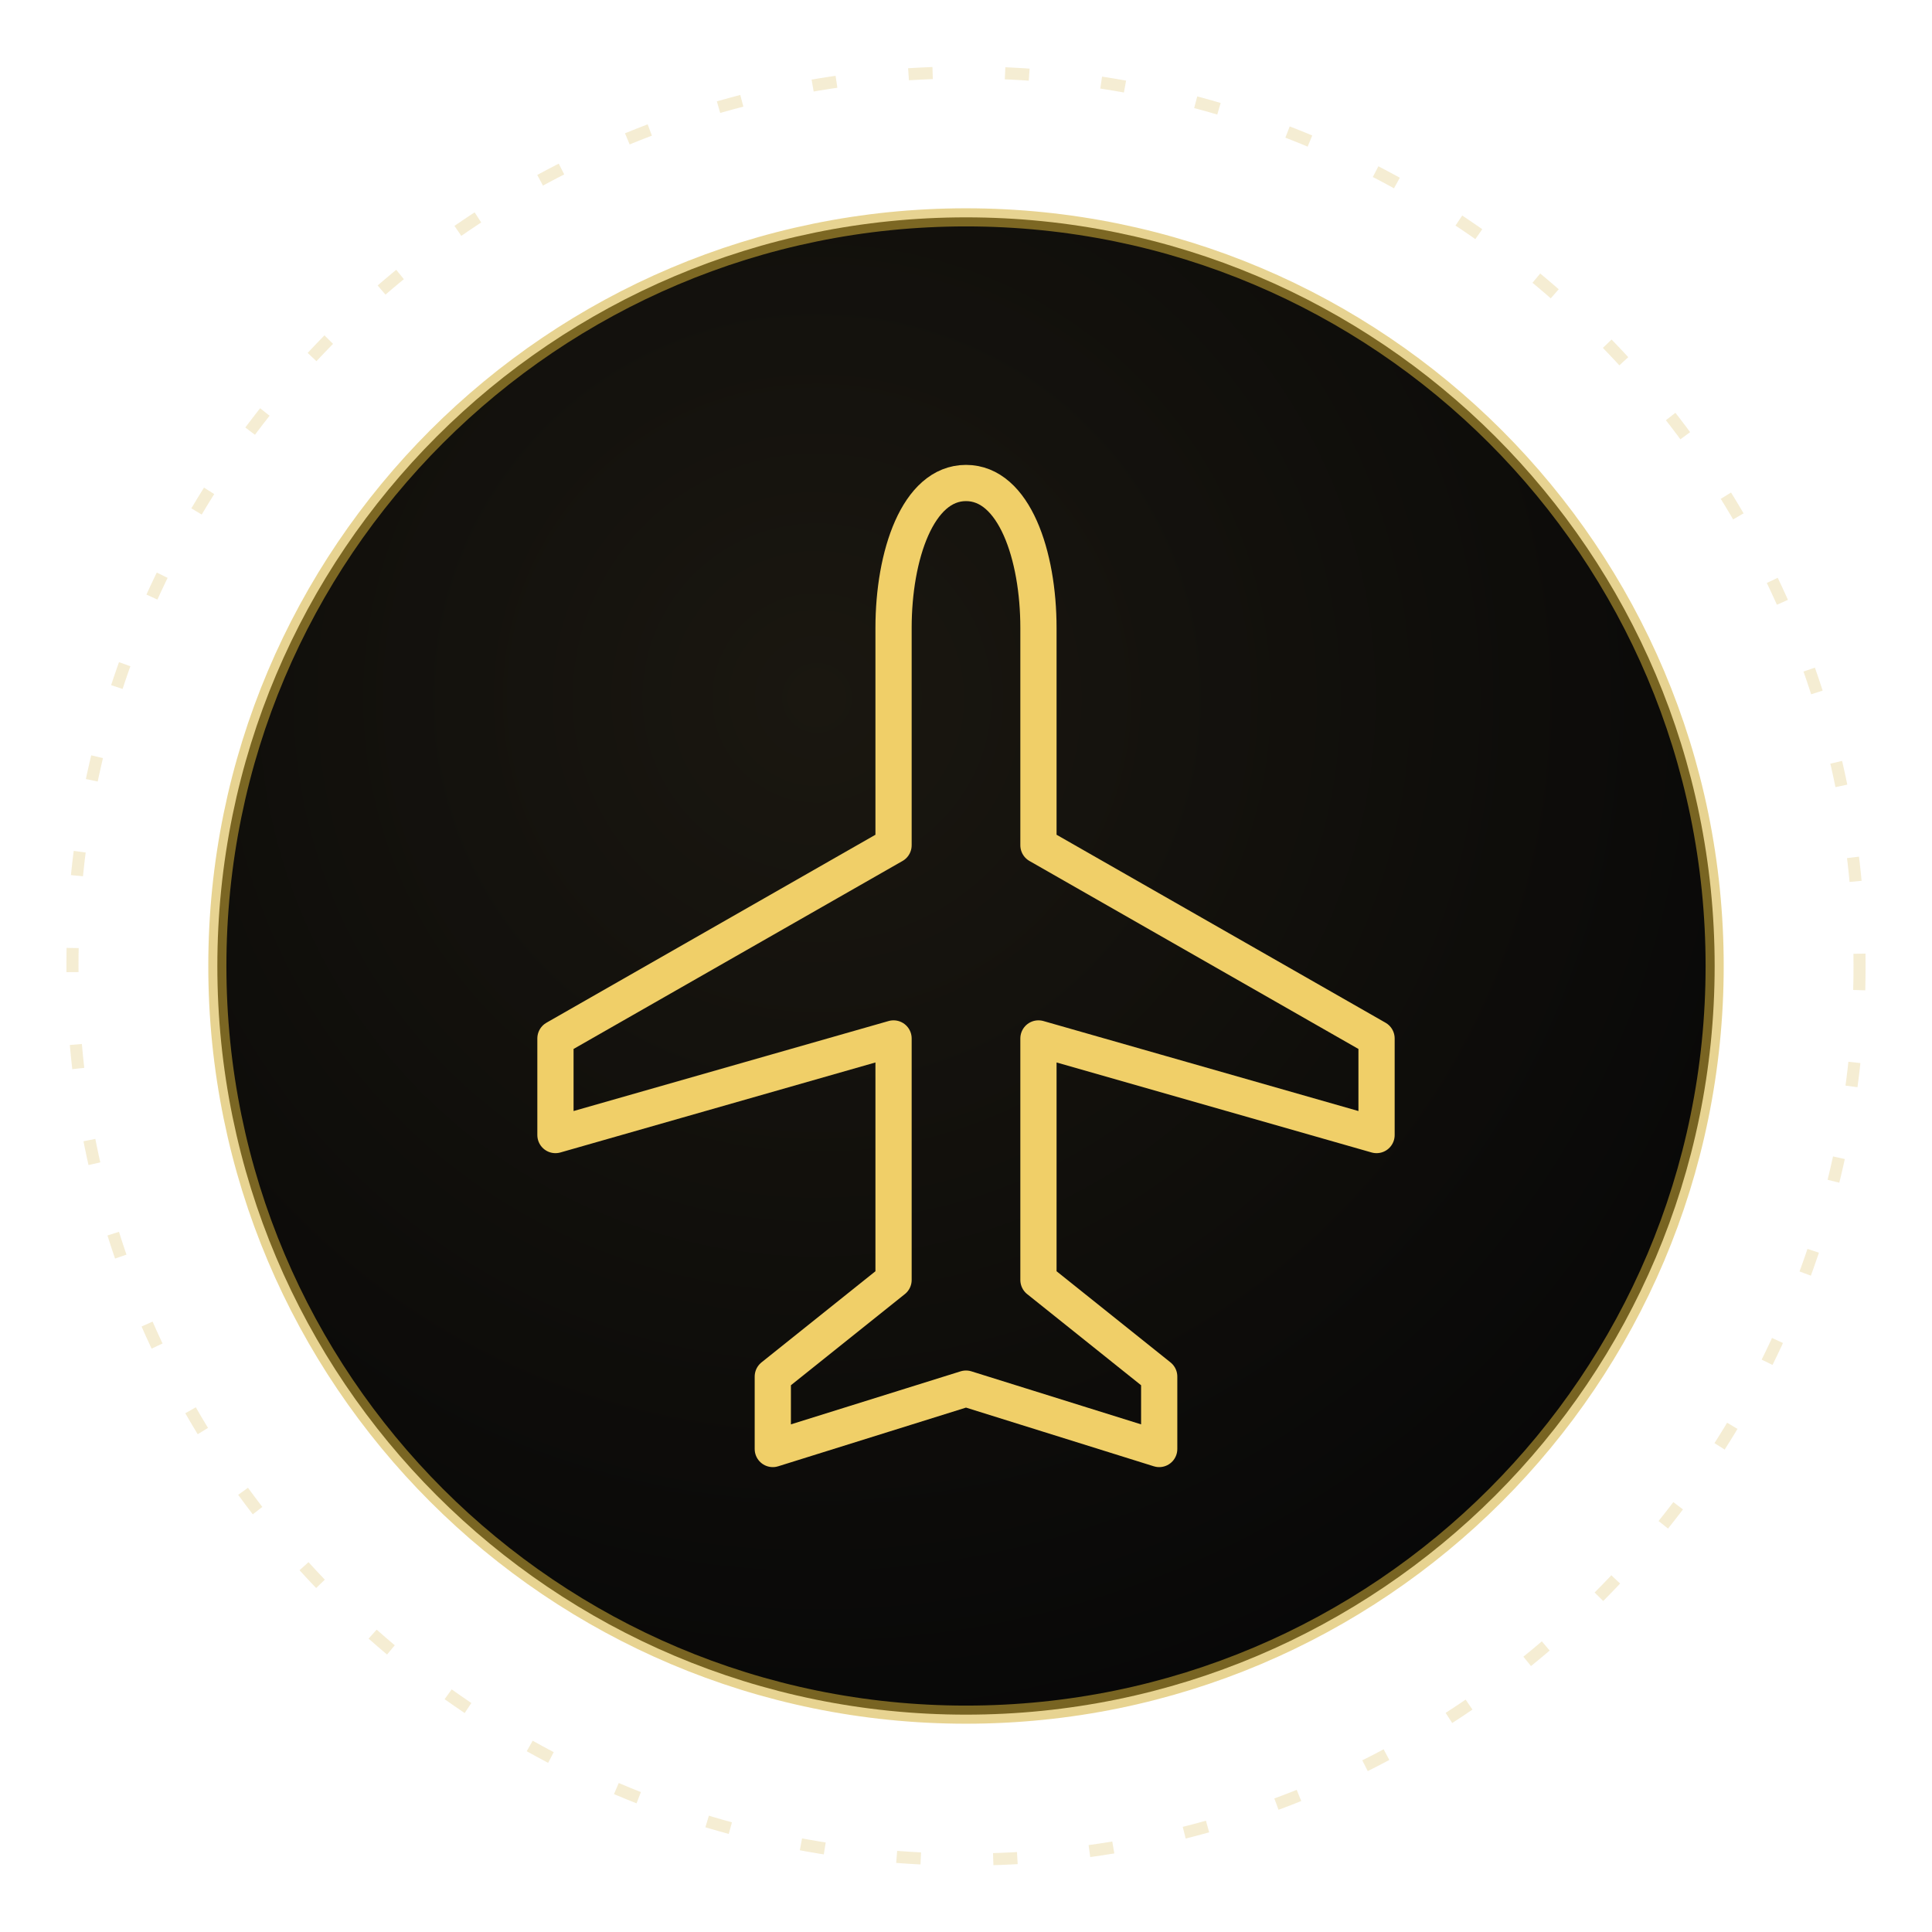
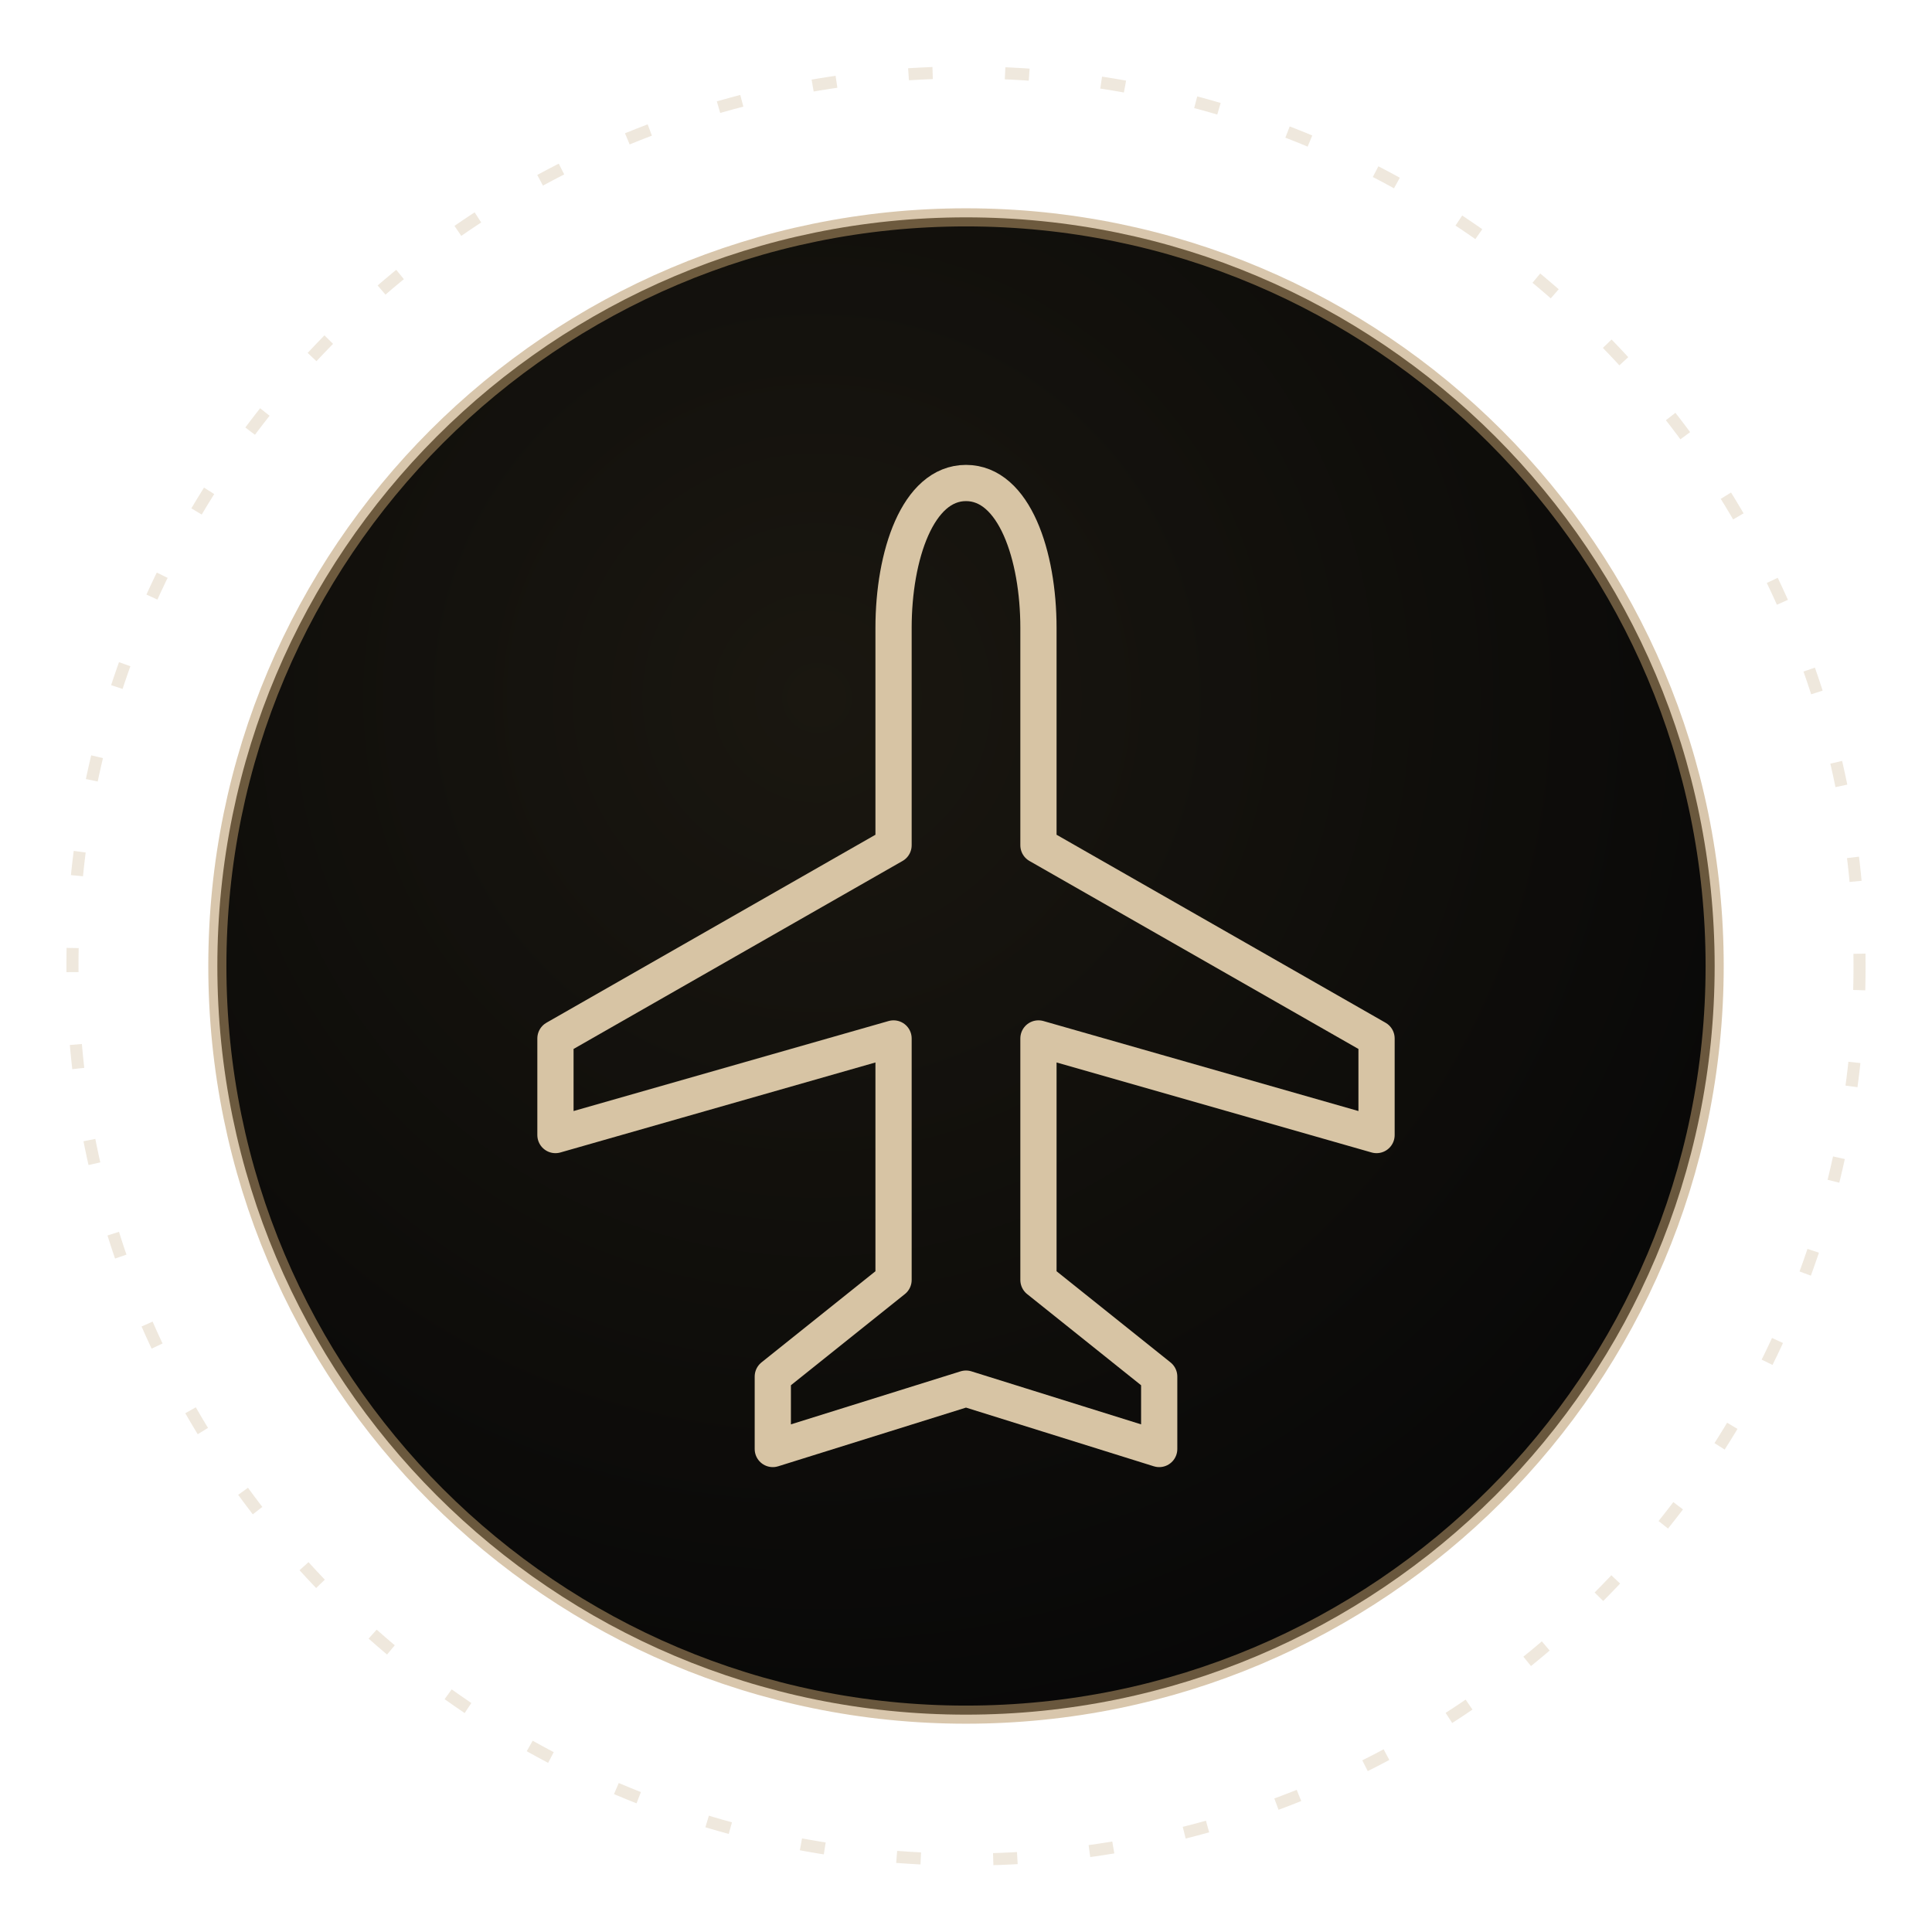
<svg xmlns="http://www.w3.org/2000/svg" viewBox="0 0 160 160" fill="none" aria-hidden="true">
  <defs>
    <radialGradient id="g" cx="40%" cy="32%" r="75%">
      <stop offset="0" stop-color="#1a1710" />
      <stop offset="1" stop-color="#070707" />
    </radialGradient>
  </defs>
-   <circle cx="80" cy="80" r="74" stroke="#d3af37" stroke-opacity=".22" stroke-dasharray="2 6" />
-   <circle cx="80" cy="80" r="62" fill="url(#g)" stroke="#d3af37" stroke-opacity=".55" stroke-width="1.5" />
-   <g stroke="#f0cf68" stroke-width="3" stroke-linecap="round" stroke-linejoin="round">
+   <circle cx="80" cy="80" r="74" stroke="#b79768" stroke-opacity=".22" stroke-dasharray="2 6" />
+   <circle cx="80" cy="80" r="62" fill="url(#g)" stroke="#b79768" stroke-opacity=".55" stroke-width="1.5" />
+   <g stroke="#d7c4a4" stroke-width="3" stroke-linecap="round" stroke-linejoin="round">
    <path d="M80 40c4 0 6 6 6 12v18l28 16v8l-28-8v20l10 8v6l-16-5-16 5v-6l10-8V86l-28 8v-8l28-16V52c0-6 2-12 6-12Z" />
  </g>
</svg>
